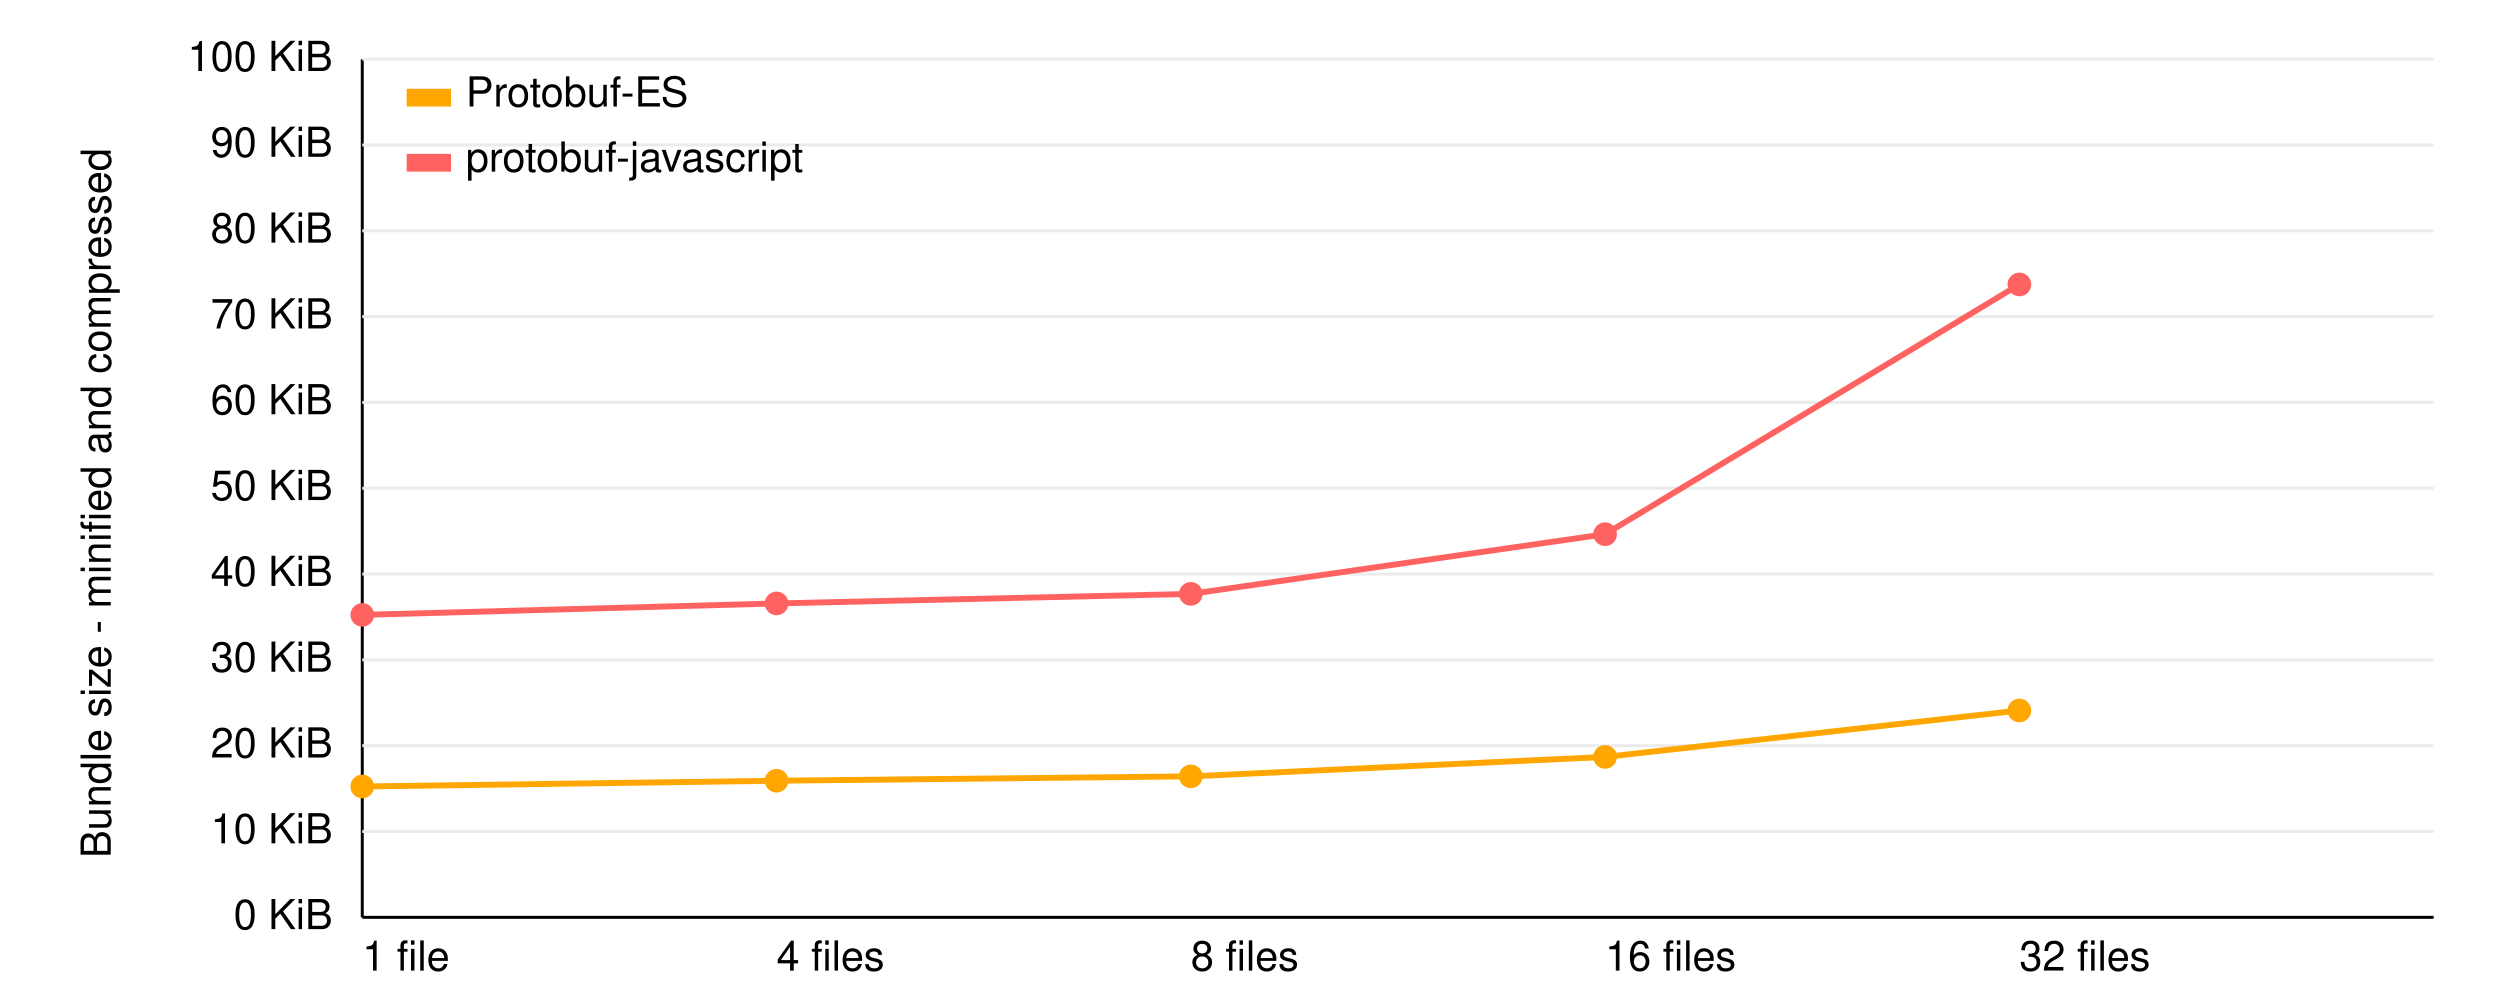
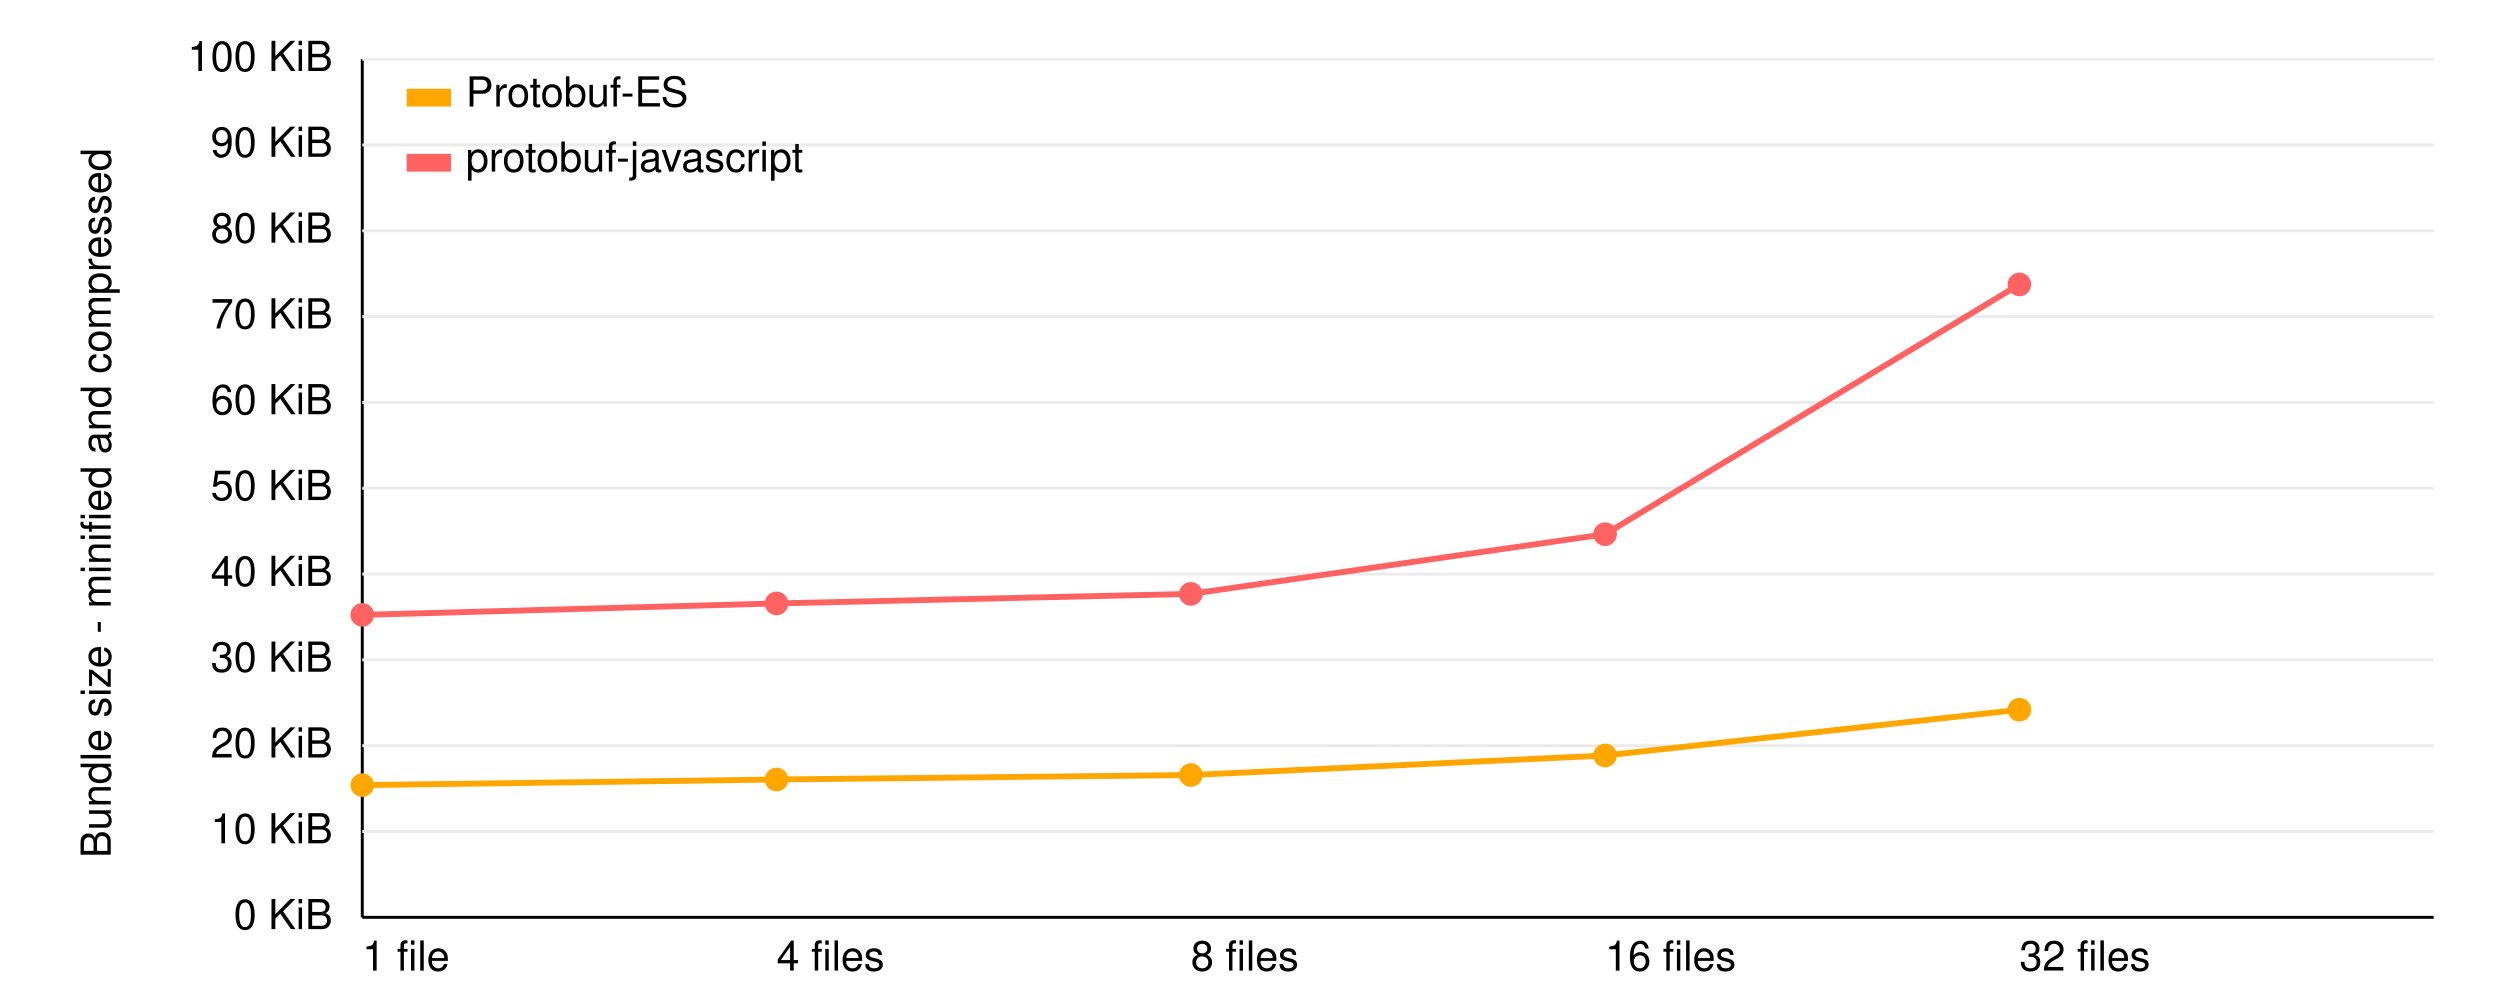
<svg xmlns="http://www.w3.org/2000/svg" version="1.1" width="820px" height="330px" viewBox="0 0 820 340" class="chart">
  <style>
      
      text {
        font: 14px Verdana, Helvetica, Arial, sans-serif;
      }
      
    </style>
  <rect x="-10%" y="-10%" width="120%" height="120%" fill="#ffffff" />
  <g transform="translate(110,310)">
    <line y1="0" x2="700" stroke="black" />
    <text x="0" y="18" text-anchor="start">1 file</text>
    <text x="140" y="18" text-anchor="start">4 files</text>
    <text x="280" y="18" text-anchor="start">8 files</text>
    <text x="420" y="18" text-anchor="start">16 files</text>
    <text x="560" y="18" text-anchor="start">32 files</text>
  </g>
  <g transform="translate(110, 20)">
    <line x1="0" x2="0" y1="0" y2="290" stroke="black" />
    <g transform="rotate(-90), translate(-150,-85)">
      <text text-anchor="middle">Bundle size - minified and compressed</text>
    </g>
    <text x="-10" y="4" text-anchor="end">100 KiB</text>
    <line x1="0" x2="700" y1="0" y2="0" stroke="#ebebeb" />
    <text x="-10" y="33" text-anchor="end">90 KiB</text>
    <line x1="0" x2="700" y1="29" y2="29" stroke="#ebebeb" />
    <text x="-10" y="62" text-anchor="end">80 KiB</text>
    <line x1="0" x2="700" y1="58" y2="58" stroke="#ebebeb" />
    <text x="-10" y="91" text-anchor="end">70 KiB</text>
    <line x1="0" x2="700" y1="87" y2="87" stroke="#ebebeb" />
    <text x="-10" y="120" text-anchor="end">60 KiB</text>
    <line x1="0" x2="700" y1="116" y2="116" stroke="#ebebeb" />
    <text x="-10" y="149" text-anchor="end">50 KiB</text>
    <line x1="0" x2="700" y1="145" y2="145" stroke="#ebebeb" />
    <text x="-10" y="178" text-anchor="end">40 KiB</text>
    <line x1="0" x2="700" y1="174" y2="174" stroke="#ebebeb" />
    <text x="-10" y="207" text-anchor="end">30 KiB</text>
    <line x1="0" x2="700" y1="203" y2="203" stroke="#ebebeb" />
    <text x="-10" y="236" text-anchor="end">20 KiB</text>
    <line x1="0" x2="700" y1="232" y2="232" stroke="#ebebeb" />
    <text x="-10" y="265" text-anchor="end">10 KiB</text>
    <line x1="0" x2="700" y1="261" y2="261" stroke="#ebebeb" />
    <text x="-10" y="294" text-anchor="end">0 KiB</text>
  </g>
  <g transform="translate(110, 20)">
-     <polyline fill="none" stroke="#ffa600" stroke-width="2" points="0,245.786 140,243.838 280,242.357 420,235.792 560,220.097">
+     <polyline fill="none" stroke="#ffa600" stroke-width="2" points="0,245.316 140,243.424 280,241.912 420,235.308 560,219.839">
    </polyline>
-     <circle cx="0" cy="245.786" r="4" fill="#ffa600" />
-     <circle cx="140" cy="243.838" r="4" fill="#ffa600" />
-     <circle cx="280" cy="242.357" r="4" fill="#ffa600" />
-     <circle cx="420" cy="235.792" r="4" fill="#ffa600" />
-     <circle cx="560" cy="220.097" r="4" fill="#ffa600" />
+     <circle cx="0" cy="245.316" r="4" fill="#ffa600" />
+     <circle cx="140" cy="243.424" r="4" fill="#ffa600" />
+     <circle cx="280" cy="241.912" r="4" fill="#ffa600" />
+     <circle cx="420" cy="235.308" r="4" fill="#ffa600" />
+     <circle cx="560" cy="219.839" r="4" fill="#ffa600" />
  </g>
  <g transform="translate(110, 20)">
    <polyline fill="none" stroke="#ff6361" stroke-width="2" points="0,187.789 140,183.918 280,180.695 420,160.528 560,76.125">
    </polyline>
    <circle cx="0" cy="187.789" r="4" fill="#ff6361" />
    <circle cx="140" cy="183.918" r="4" fill="#ff6361" />
    <circle cx="280" cy="180.695" r="4" fill="#ff6361" />
    <circle cx="420" cy="160.528" r="4" fill="#ff6361" />
    <circle cx="560" cy="76.125" r="4" fill="#ff6361" />
  </g>
  <g transform="translate(125, 30)">
    <g transform="translate(0, 0)">
      <rect width="15" height="6" fill="#ffa600" />
      <text x="20" y="6">Protobuf-ES</text>
    </g>
    <g transform="translate(0, 22)">
      <rect width="15" height="6" fill="#ff6361" />
      <text x="20" y="6">protobuf-javascript</text>
    </g>
  </g>
</svg>
